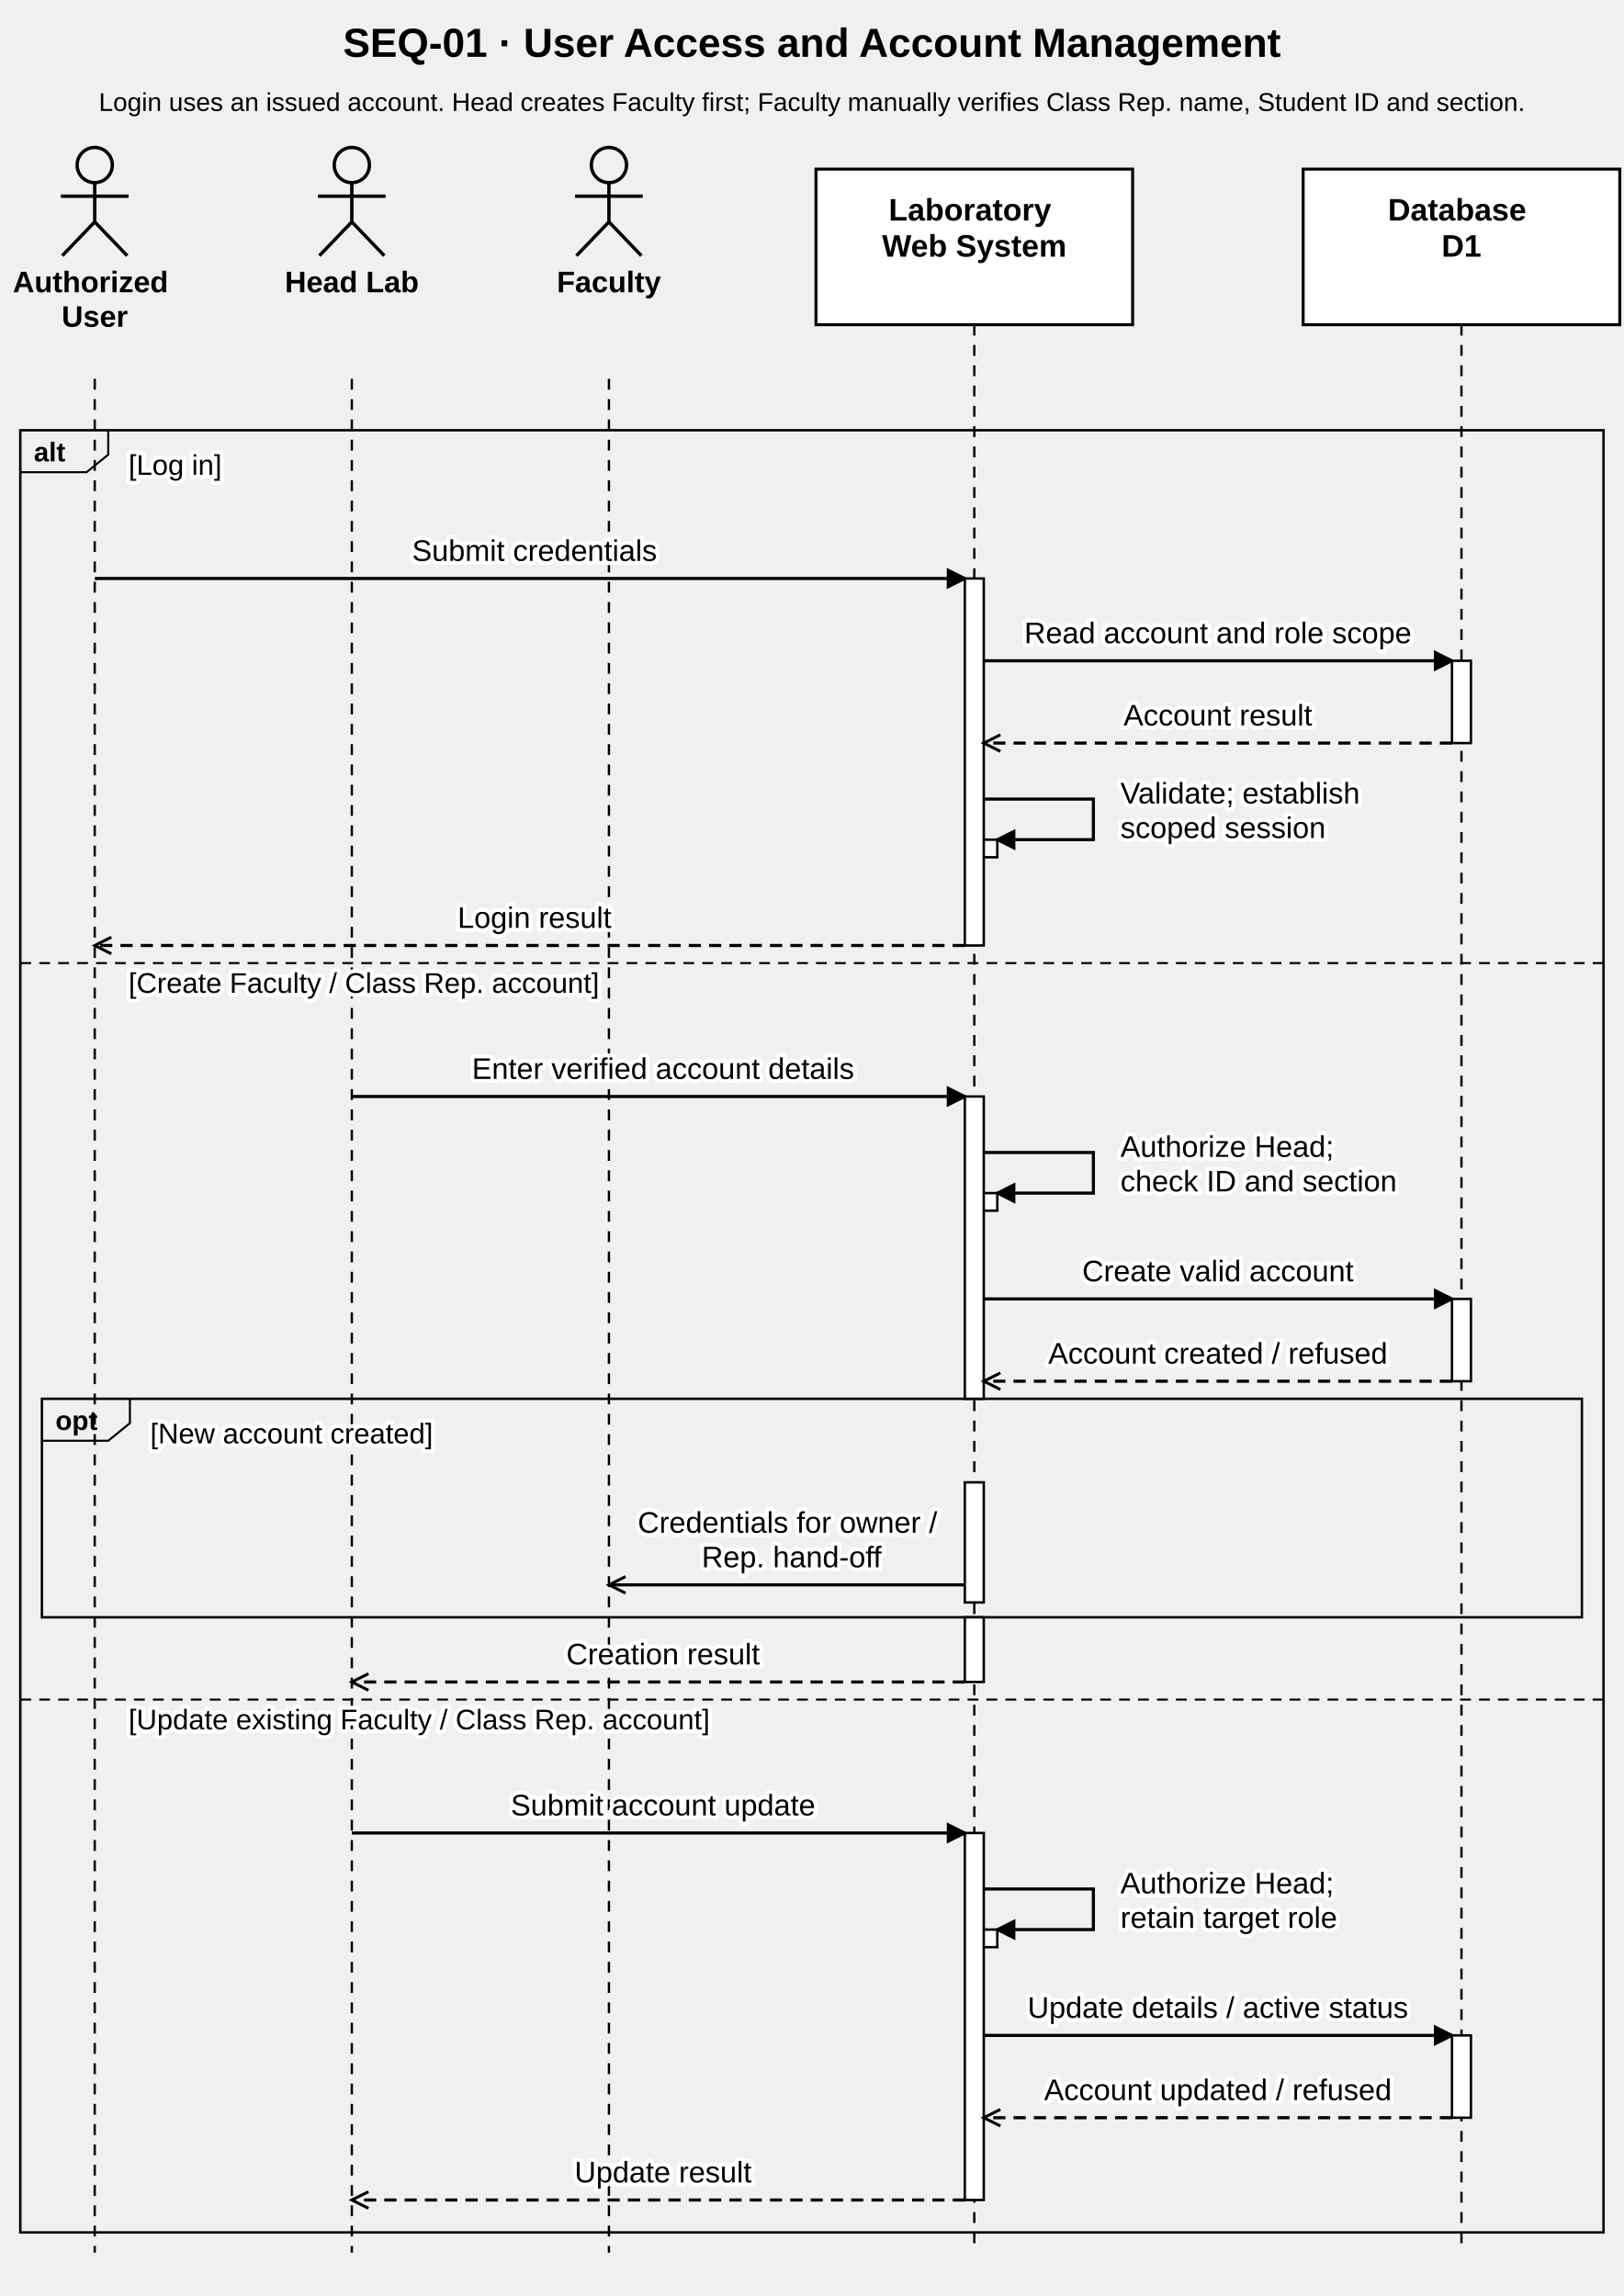
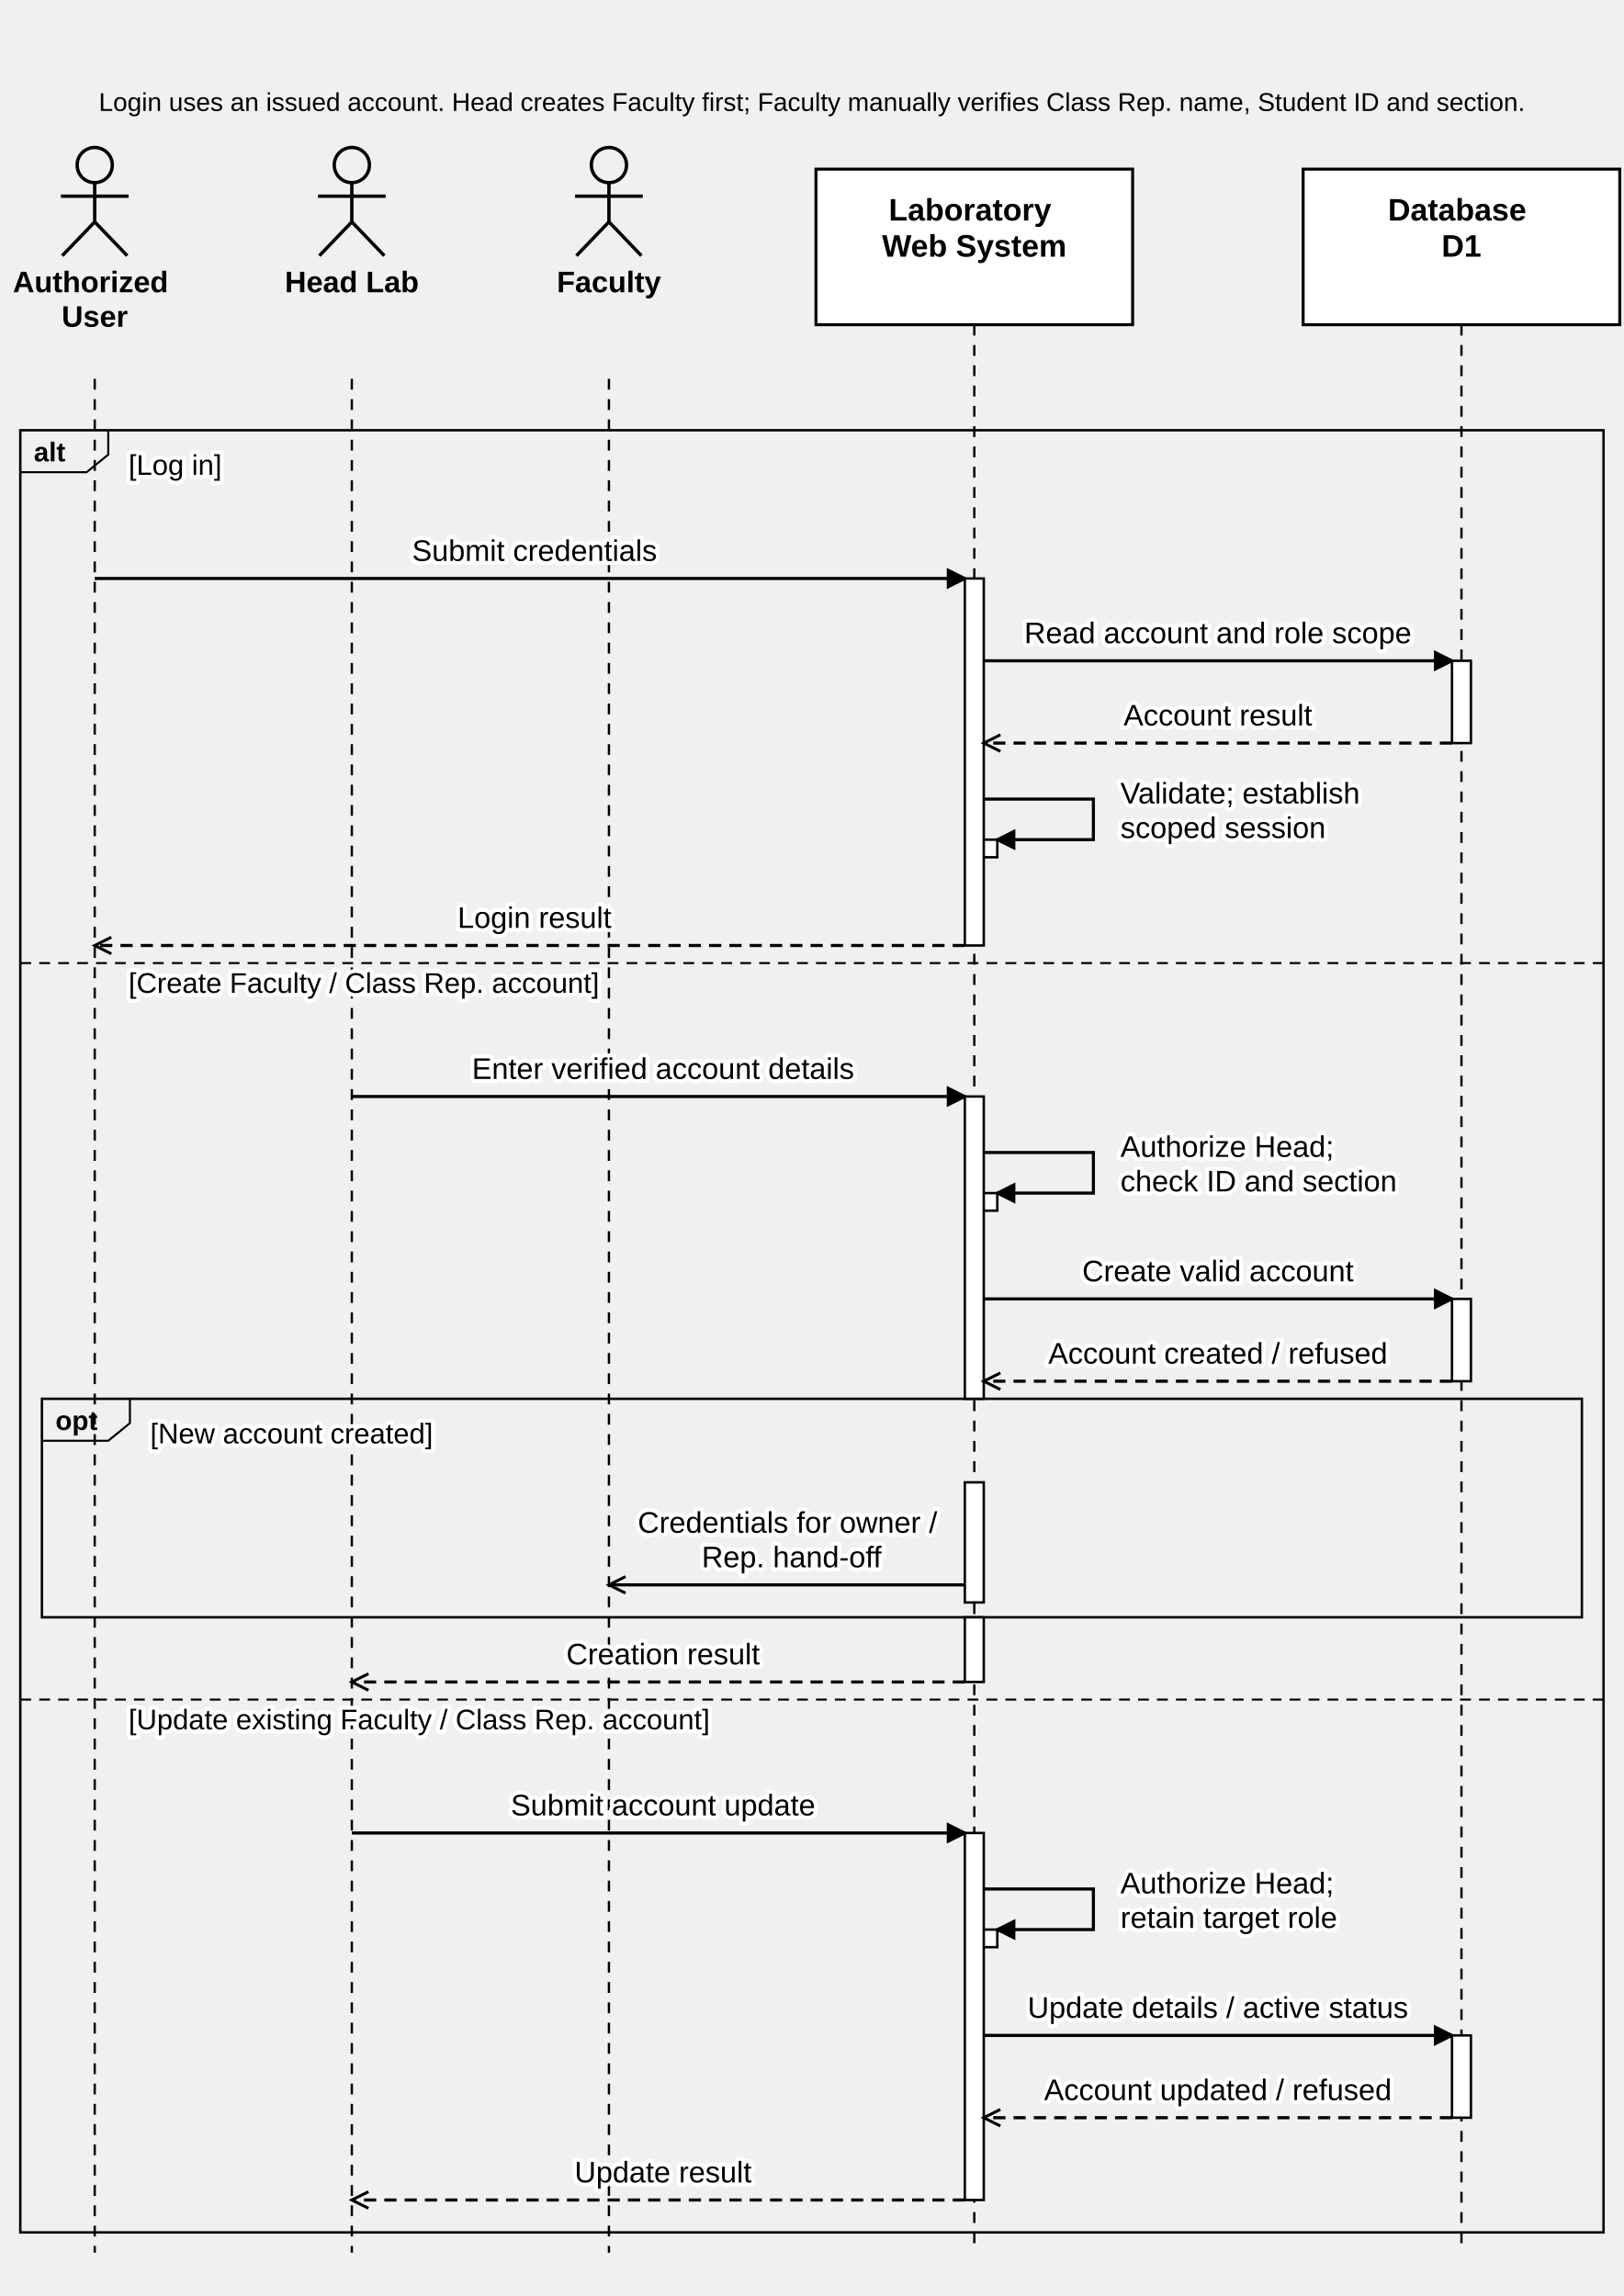
<svg xmlns="http://www.w3.org/2000/svg" viewBox="0 0 1200 1697" role="img" aria-label="User Access and Account Management — Sequence Diagram" data-sequence="p1" class="sequence-ink" width="2400" height="3394" style="fill: rgb(0, 0, 0); stroke: none; stroke-width: 1px; stroke-dasharray: none; stroke-linecap: butt; stroke-linejoin: miter; font-family: Arial, Helvetica, sans-serif; font-size: 16px; font-weight: 400; font-style: normal; text-anchor: start; opacity: 1;">
  <defs style="fill: rgb(0, 0, 0); stroke: none; stroke-width: 1px; stroke-dasharray: none; stroke-linecap: butt; stroke-linejoin: miter; font-family: Arial, Helvetica, sans-serif; font-size: 16px; font-weight: 400; font-style: normal; text-anchor: start; opacity: 1;">
    <style style="fill: rgb(0, 0, 0); stroke: none; stroke-width: 1px; stroke-dasharray: none; stroke-linecap: butt; stroke-linejoin: miter; font-family: Arial, Helvetica, sans-serif; font-size: 16px; font-weight: 400; font-style: normal; text-anchor: start; opacity: 1;">.sequence-ink text{font-family:Arial,Helvetica,sans-serif;fill:#000}.sequence-message{fill:none;stroke:#000;stroke-width:2.3}.sequence-reply{stroke-dasharray:9 6}</style>
    <marker id="sequence-p1-filled" viewBox="0 0 12 12" refX="10" refY="6" markerWidth="8" markerHeight="8" orient="auto" style="fill: rgb(0, 0, 0); stroke: none; stroke-width: 1px; stroke-dasharray: none; stroke-linecap: butt; stroke-linejoin: miter; font-family: Arial, Helvetica, sans-serif; font-size: 16px; font-weight: 400; font-style: normal; text-anchor: start; opacity: 1;">
      <path d="M2 2 L10 6 L2 10 Z" fill="#000" stroke="#000" stroke-width="1.4" style="fill: rgb(0, 0, 0); stroke: rgb(0, 0, 0); stroke-width: 1.4px; stroke-dasharray: none; stroke-linecap: butt; stroke-linejoin: miter; font-family: Arial, Helvetica, sans-serif; font-size: 16px; font-weight: 400; font-style: normal; text-anchor: start; opacity: 1;" />
    </marker>
    <marker id="sequence-p1-open" viewBox="0 0 12 12" refX="10" refY="6" markerWidth="8" markerHeight="8" orient="auto" style="fill: rgb(0, 0, 0); stroke: none; stroke-width: 1px; stroke-dasharray: none; stroke-linecap: butt; stroke-linejoin: miter; font-family: Arial, Helvetica, sans-serif; font-size: 16px; font-weight: 400; font-style: normal; text-anchor: start; opacity: 1;">
      <path d="M2 2 L10 6 L2 10" fill="none" stroke="#000" stroke-width="1.4" style="fill: none; stroke: rgb(0, 0, 0); stroke-width: 1.4px; stroke-dasharray: none; stroke-linecap: butt; stroke-linejoin: miter; font-family: Arial, Helvetica, sans-serif; font-size: 16px; font-weight: 400; font-style: normal; text-anchor: start; opacity: 1;" />
    </marker>
  </defs>
  <g style="fill: rgb(0, 0, 0); stroke: none; stroke-width: 1px; stroke-dasharray: none; stroke-linecap: butt; stroke-linejoin: miter; font-family: Arial, Helvetica, sans-serif; font-size: 16px; font-weight: 400; font-style: normal; text-anchor: start; opacity: 1;">
    <rect x="15" y="318" width="1170" height="1332" fill="none" stroke="#000" stroke-width="1.8" data-fragment="alt" style="fill: none; stroke: rgb(0, 0, 0); stroke-width: 1.8px; stroke-dasharray: none; stroke-linecap: butt; stroke-linejoin: miter; font-family: Arial, Helvetica, sans-serif; font-size: 16px; font-weight: 400; font-style: normal; text-anchor: start; opacity: 1;" />
    <path d="M15 349 H64 L80 336 V318" fill="none" stroke="#000" stroke-width="1.5" style="fill: none; stroke: rgb(0, 0, 0); stroke-width: 1.5px; stroke-dasharray: none; stroke-linecap: butt; stroke-linejoin: miter; font-family: Arial, Helvetica, sans-serif; font-size: 16px; font-weight: 400; font-style: normal; text-anchor: start; opacity: 1;" />
    <line x1="15" y1="711.824" x2="1185" y2="711.824" stroke="#000" stroke-width="1.5" stroke-dasharray="8 6" style="fill: rgb(0, 0, 0); stroke: rgb(0, 0, 0); stroke-width: 1.5px; stroke-dasharray: 8px, 6px; stroke-linecap: butt; stroke-linejoin: miter; font-family: Arial, Helvetica, sans-serif; font-size: 16px; font-weight: 400; font-style: normal; text-anchor: start; opacity: 1;" />
    <rect x="31" y="1033.869" width="1138" height="161.482" fill="none" stroke="#000" stroke-width="1.8" data-fragment="opt" style="fill: none; stroke: rgb(0, 0, 0); stroke-width: 1.8px; stroke-dasharray: none; stroke-linecap: butt; stroke-linejoin: miter; font-family: Arial, Helvetica, sans-serif; font-size: 16px; font-weight: 400; font-style: normal; text-anchor: start; opacity: 1;" />
    <path d="M31 1064.869 H80 L96 1051.869 V1033.869" fill="none" stroke="#000" stroke-width="1.5" style="fill: none; stroke: rgb(0, 0, 0); stroke-width: 1.5px; stroke-dasharray: none; stroke-linecap: butt; stroke-linejoin: miter; font-family: Arial, Helvetica, sans-serif; font-size: 16px; font-weight: 400; font-style: normal; text-anchor: start; opacity: 1;" />
    <line x1="15" y1="1256.176" x2="1185" y2="1256.176" stroke="#000" stroke-width="1.5" stroke-dasharray="8 6" style="fill: rgb(0, 0, 0); stroke: rgb(0, 0, 0); stroke-width: 1.5px; stroke-dasharray: 8px, 6px; stroke-linecap: butt; stroke-linejoin: miter; font-family: Arial, Helvetica, sans-serif; font-size: 16px; font-weight: 400; font-style: normal; text-anchor: start; opacity: 1;" />
  </g>
  <g style="fill: rgb(0, 0, 0); stroke: none; stroke-width: 1px; stroke-dasharray: none; stroke-linecap: butt; stroke-linejoin: miter; font-family: Arial, Helvetica, sans-serif; font-size: 16px; font-weight: 400; font-style: normal; text-anchor: start; opacity: 1;">
    <g data-sequence-participant="actor" data-participant-kind="actor" style="fill: rgb(0, 0, 0); stroke: none; stroke-width: 1px; stroke-dasharray: none; stroke-linecap: butt; stroke-linejoin: miter; font-family: Arial, Helvetica, sans-serif; font-size: 16px; font-weight: 400; font-style: normal; text-anchor: start; opacity: 1;">
      <circle cx="70" cy="122" r="13" fill="none" stroke="#000" stroke-width="2.5" style="fill: none; stroke: rgb(0, 0, 0); stroke-width: 2.5px; stroke-dasharray: none; stroke-linecap: butt; stroke-linejoin: miter; font-family: Arial, Helvetica, sans-serif; font-size: 16px; font-weight: 400; font-style: normal; text-anchor: start; opacity: 1;" />
      <path d="M70 135 V164 M45 145 H95 M70 164 L46 189 M70 164 L94 189" fill="none" stroke="#000" stroke-width="2.5" style="fill: none; stroke: rgb(0, 0, 0); stroke-width: 2.5px; stroke-dasharray: none; stroke-linecap: butt; stroke-linejoin: miter; font-family: Arial, Helvetica, sans-serif; font-size: 16px; font-weight: 400; font-style: normal; text-anchor: start; opacity: 1;" />
      <text text-anchor="middle" font-size="22" font-weight="700" style="fill: rgb(0, 0, 0); stroke: none; stroke-width: 1px; stroke-dasharray: none; stroke-linecap: butt; stroke-linejoin: miter; font-family: Arial, Helvetica, sans-serif; font-size: 22px; font-weight: 700; font-style: normal; text-anchor: middle; opacity: 1;">
        <tspan x="70" y="216" style="fill: rgb(0, 0, 0); stroke: none; stroke-width: 1px; stroke-dasharray: none; stroke-linecap: butt; stroke-linejoin: miter; font-family: Arial, Helvetica, sans-serif; font-size: 22px; font-weight: 700; font-style: normal; text-anchor: middle; opacity: 1;">Authorized</tspan>
        <tspan x="70" y="241.52" style="fill: rgb(0, 0, 0); stroke: none; stroke-width: 1px; stroke-dasharray: none; stroke-linecap: butt; stroke-linejoin: miter; font-family: Arial, Helvetica, sans-serif; font-size: 22px; font-weight: 700; font-style: normal; text-anchor: middle; opacity: 1;">User</tspan>
      </text>
      <line x1="70" y1="280" x2="70" y2="1665" stroke="#000" stroke-width="1.7" stroke-dasharray="8 7" data-lifeline="actor" style="fill: rgb(0, 0, 0); stroke: rgb(0, 0, 0); stroke-width: 1.7px; stroke-dasharray: 8px, 7px; stroke-linecap: butt; stroke-linejoin: miter; font-family: Arial, Helvetica, sans-serif; font-size: 16px; font-weight: 400; font-style: normal; text-anchor: start; opacity: 1;" />
    </g>
    <g data-sequence-participant="head" data-participant-kind="actor" style="fill: rgb(0, 0, 0); stroke: none; stroke-width: 1px; stroke-dasharray: none; stroke-linecap: butt; stroke-linejoin: miter; font-family: Arial, Helvetica, sans-serif; font-size: 16px; font-weight: 400; font-style: normal; text-anchor: start; opacity: 1;">
      <circle cx="260" cy="122" r="13" fill="none" stroke="#000" stroke-width="2.5" style="fill: none; stroke: rgb(0, 0, 0); stroke-width: 2.5px; stroke-dasharray: none; stroke-linecap: butt; stroke-linejoin: miter; font-family: Arial, Helvetica, sans-serif; font-size: 16px; font-weight: 400; font-style: normal; text-anchor: start; opacity: 1;" />
      <path d="M260 135 V164 M235 145 H285 M260 164 L236 189 M260 164 L284 189" fill="none" stroke="#000" stroke-width="2.5" style="fill: none; stroke: rgb(0, 0, 0); stroke-width: 2.5px; stroke-dasharray: none; stroke-linecap: butt; stroke-linejoin: miter; font-family: Arial, Helvetica, sans-serif; font-size: 16px; font-weight: 400; font-style: normal; text-anchor: start; opacity: 1;" />
      <text text-anchor="middle" font-size="22" font-weight="700" style="fill: rgb(0, 0, 0); stroke: none; stroke-width: 1px; stroke-dasharray: none; stroke-linecap: butt; stroke-linejoin: miter; font-family: Arial, Helvetica, sans-serif; font-size: 22px; font-weight: 700; font-style: normal; text-anchor: middle; opacity: 1;">
        <tspan x="260" y="216" style="fill: rgb(0, 0, 0); stroke: none; stroke-width: 1px; stroke-dasharray: none; stroke-linecap: butt; stroke-linejoin: miter; font-family: Arial, Helvetica, sans-serif; font-size: 22px; font-weight: 700; font-style: normal; text-anchor: middle; opacity: 1;">Head Lab</tspan>
      </text>
      <line x1="260" y1="280" x2="260" y2="1665" stroke="#000" stroke-width="1.7" stroke-dasharray="8 7" data-lifeline="head" style="fill: rgb(0, 0, 0); stroke: rgb(0, 0, 0); stroke-width: 1.7px; stroke-dasharray: 8px, 7px; stroke-linecap: butt; stroke-linejoin: miter; font-family: Arial, Helvetica, sans-serif; font-size: 16px; font-weight: 400; font-style: normal; text-anchor: start; opacity: 1;" />
    </g>
    <g data-sequence-participant="faculty" data-participant-kind="actor" style="fill: rgb(0, 0, 0); stroke: none; stroke-width: 1px; stroke-dasharray: none; stroke-linecap: butt; stroke-linejoin: miter; font-family: Arial, Helvetica, sans-serif; font-size: 16px; font-weight: 400; font-style: normal; text-anchor: start; opacity: 1;">
      <circle cx="450" cy="122" r="13" fill="none" stroke="#000" stroke-width="2.5" style="fill: none; stroke: rgb(0, 0, 0); stroke-width: 2.5px; stroke-dasharray: none; stroke-linecap: butt; stroke-linejoin: miter; font-family: Arial, Helvetica, sans-serif; font-size: 16px; font-weight: 400; font-style: normal; text-anchor: start; opacity: 1;" />
      <path d="M450 135 V164 M425 145 H475 M450 164 L426 189 M450 164 L474 189" fill="none" stroke="#000" stroke-width="2.5" style="fill: none; stroke: rgb(0, 0, 0); stroke-width: 2.5px; stroke-dasharray: none; stroke-linecap: butt; stroke-linejoin: miter; font-family: Arial, Helvetica, sans-serif; font-size: 16px; font-weight: 400; font-style: normal; text-anchor: start; opacity: 1;" />
      <text text-anchor="middle" font-size="22" font-weight="700" style="fill: rgb(0, 0, 0); stroke: none; stroke-width: 1px; stroke-dasharray: none; stroke-linecap: butt; stroke-linejoin: miter; font-family: Arial, Helvetica, sans-serif; font-size: 22px; font-weight: 700; font-style: normal; text-anchor: middle; opacity: 1;">
        <tspan x="450" y="216" style="fill: rgb(0, 0, 0); stroke: none; stroke-width: 1px; stroke-dasharray: none; stroke-linecap: butt; stroke-linejoin: miter; font-family: Arial, Helvetica, sans-serif; font-size: 22px; font-weight: 700; font-style: normal; text-anchor: middle; opacity: 1;">Faculty</tspan>
      </text>
      <line x1="450" y1="280" x2="450" y2="1665" stroke="#000" stroke-width="1.7" stroke-dasharray="8 7" data-lifeline="faculty" style="fill: rgb(0, 0, 0); stroke: rgb(0, 0, 0); stroke-width: 1.7px; stroke-dasharray: 8px, 7px; stroke-linecap: butt; stroke-linejoin: miter; font-family: Arial, Helvetica, sans-serif; font-size: 16px; font-weight: 400; font-style: normal; text-anchor: start; opacity: 1;" />
    </g>
    <g data-sequence-participant="system" data-participant-kind="system" style="fill: rgb(0, 0, 0); stroke: none; stroke-width: 1px; stroke-dasharray: none; stroke-linecap: butt; stroke-linejoin: miter; font-family: Arial, Helvetica, sans-serif; font-size: 16px; font-weight: 400; font-style: normal; text-anchor: start; opacity: 1;">
      <rect x="603" y="125" width="234" height="115" fill="#fff" stroke="#000" stroke-width="2.2" style="fill: rgb(255, 255, 255); stroke: rgb(0, 0, 0); stroke-width: 2.2px; stroke-dasharray: none; stroke-linecap: butt; stroke-linejoin: miter; font-family: Arial, Helvetica, sans-serif; font-size: 16px; font-weight: 400; font-style: normal; text-anchor: start; opacity: 1;" />
      <text text-anchor="middle" font-size="23" font-weight="700" style="fill: rgb(0, 0, 0); stroke: none; stroke-width: 1px; stroke-dasharray: none; stroke-linecap: butt; stroke-linejoin: miter; font-family: Arial, Helvetica, sans-serif; font-size: 23px; font-weight: 700; font-style: normal; text-anchor: middle; opacity: 1;">
        <tspan x="720" y="163" style="fill: rgb(0, 0, 0); stroke: none; stroke-width: 1px; stroke-dasharray: none; stroke-linecap: butt; stroke-linejoin: miter; font-family: Arial, Helvetica, sans-serif; font-size: 23px; font-weight: 700; font-style: normal; text-anchor: middle; opacity: 1;">Laboratory</tspan>
        <tspan x="720" y="189.68" style="fill: rgb(0, 0, 0); stroke: none; stroke-width: 1px; stroke-dasharray: none; stroke-linecap: butt; stroke-linejoin: miter; font-family: Arial, Helvetica, sans-serif; font-size: 23px; font-weight: 700; font-style: normal; text-anchor: middle; opacity: 1;">Web System</tspan>
      </text>
      <line x1="720" y1="240" x2="720" y2="1665" stroke="#000" stroke-width="1.7" stroke-dasharray="8 7" data-lifeline="system" style="fill: rgb(0, 0, 0); stroke: rgb(0, 0, 0); stroke-width: 1.7px; stroke-dasharray: 8px, 7px; stroke-linecap: butt; stroke-linejoin: miter; font-family: Arial, Helvetica, sans-serif; font-size: 16px; font-weight: 400; font-style: normal; text-anchor: start; opacity: 1;" />
    </g>
    <g data-sequence-participant="db" data-participant-kind="database" style="fill: rgb(0, 0, 0); stroke: none; stroke-width: 1px; stroke-dasharray: none; stroke-linecap: butt; stroke-linejoin: miter; font-family: Arial, Helvetica, sans-serif; font-size: 16px; font-weight: 400; font-style: normal; text-anchor: start; opacity: 1;">
      <rect x="963" y="125" width="234" height="115" fill="#fff" stroke="#000" stroke-width="2.2" style="fill: rgb(255, 255, 255); stroke: rgb(0, 0, 0); stroke-width: 2.2px; stroke-dasharray: none; stroke-linecap: butt; stroke-linejoin: miter; font-family: Arial, Helvetica, sans-serif; font-size: 16px; font-weight: 400; font-style: normal; text-anchor: start; opacity: 1;" />
      <text text-anchor="middle" font-size="23" font-weight="700" style="fill: rgb(0, 0, 0); stroke: none; stroke-width: 1px; stroke-dasharray: none; stroke-linecap: butt; stroke-linejoin: miter; font-family: Arial, Helvetica, sans-serif; font-size: 23px; font-weight: 700; font-style: normal; text-anchor: middle; opacity: 1;">
        <tspan x="1080" y="163" style="fill: rgb(0, 0, 0); stroke: none; stroke-width: 1px; stroke-dasharray: none; stroke-linecap: butt; stroke-linejoin: miter; font-family: Arial, Helvetica, sans-serif; font-size: 23px; font-weight: 700; font-style: normal; text-anchor: middle; opacity: 1;">Database</tspan>
        <tspan x="1080" y="189.68" style="fill: rgb(0, 0, 0); stroke: none; stroke-width: 1px; stroke-dasharray: none; stroke-linecap: butt; stroke-linejoin: miter; font-family: Arial, Helvetica, sans-serif; font-size: 23px; font-weight: 700; font-style: normal; text-anchor: middle; opacity: 1;">D1</tspan>
      </text>
      <line x1="1080" y1="240" x2="1080" y2="1665" stroke="#000" stroke-width="1.7" stroke-dasharray="8 7" data-lifeline="db" style="fill: rgb(0, 0, 0); stroke: rgb(0, 0, 0); stroke-width: 1.7px; stroke-dasharray: 8px, 7px; stroke-linecap: butt; stroke-linejoin: miter; font-family: Arial, Helvetica, sans-serif; font-size: 16px; font-weight: 400; font-style: normal; text-anchor: start; opacity: 1;" />
    </g>
  </g>
  <g style="fill: rgb(0, 0, 0); stroke: none; stroke-width: 1px; stroke-dasharray: none; stroke-linecap: butt; stroke-linejoin: miter; font-family: Arial, Helvetica, sans-serif; font-size: 16px; font-weight: 400; font-style: normal; text-anchor: start; opacity: 1;">
    <rect x="1073" y="488.393" width="14" height="60.824" fill="#fff" stroke="#000" stroke-width="1.8" data-activation="db" style="fill: rgb(255, 255, 255); stroke: rgb(0, 0, 0); stroke-width: 1.8px; stroke-dasharray: none; stroke-linecap: butt; stroke-linejoin: miter; font-family: Arial, Helvetica, sans-serif; font-size: 16px; font-weight: 400; font-style: normal; text-anchor: start; opacity: 1;" />
    <rect x="723" y="620.609" width="14" height="13" fill="#fff" stroke="#000" stroke-width="1.8" data-activation="system" style="fill: rgb(255, 255, 255); stroke: rgb(0, 0, 0); stroke-width: 1.8px; stroke-dasharray: none; stroke-linecap: butt; stroke-linejoin: miter; font-family: Arial, Helvetica, sans-serif; font-size: 16px; font-weight: 400; font-style: normal; text-anchor: start; opacity: 1;" />
    <rect x="713" y="427.569" width="14" height="271.255" fill="#fff" stroke="#000" stroke-width="1.8" data-activation="system" style="fill: rgb(255, 255, 255); stroke: rgb(0, 0, 0); stroke-width: 1.8px; stroke-dasharray: none; stroke-linecap: butt; stroke-linejoin: miter; font-family: Arial, Helvetica, sans-serif; font-size: 16px; font-weight: 400; font-style: normal; text-anchor: start; opacity: 1;" />
    <rect x="723" y="881.829" width="14" height="13" fill="#fff" stroke="#000" stroke-width="1.8" data-activation="system" style="fill: rgb(255, 255, 255); stroke: rgb(0, 0, 0); stroke-width: 1.8px; stroke-dasharray: none; stroke-linecap: butt; stroke-linejoin: miter; font-family: Arial, Helvetica, sans-serif; font-size: 16px; font-weight: 400; font-style: normal; text-anchor: start; opacity: 1;" />
    <rect x="1073" y="960.045" width="14" height="60.824" fill="#fff" stroke="#000" stroke-width="1.8" data-activation="db" style="fill: rgb(255, 255, 255); stroke: rgb(0, 0, 0); stroke-width: 1.8px; stroke-dasharray: none; stroke-linecap: butt; stroke-linejoin: miter; font-family: Arial, Helvetica, sans-serif; font-size: 16px; font-weight: 400; font-style: normal; text-anchor: start; opacity: 1;" />
    <rect x="713" y="810.438" width="14" height="223.431" fill="#fff" stroke="#000" stroke-width="1.8" data-activation="system" style="fill: rgb(255, 255, 255); stroke: rgb(0, 0, 0); stroke-width: 1.8px; stroke-dasharray: none; stroke-linecap: butt; stroke-linejoin: miter; font-family: Arial, Helvetica, sans-serif; font-size: 16px; font-weight: 400; font-style: normal; text-anchor: start; opacity: 1;" />
    <rect x="713" y="1095.614" width="14" height="88.782" fill="#fff" stroke="#000" stroke-width="1.8" data-activation="system" style="fill: rgb(255, 255, 255); stroke: rgb(0, 0, 0); stroke-width: 1.8px; stroke-dasharray: none; stroke-linecap: butt; stroke-linejoin: miter; font-family: Arial, Helvetica, sans-serif; font-size: 16px; font-weight: 400; font-style: normal; text-anchor: start; opacity: 1;" />
    <rect x="713" y="1195.351" width="14" height="47.824" fill="#fff" stroke="#000" stroke-width="1.8" data-activation="system" style="fill: rgb(255, 255, 255); stroke: rgb(0, 0, 0); stroke-width: 1.8px; stroke-dasharray: none; stroke-linecap: butt; stroke-linejoin: miter; font-family: Arial, Helvetica, sans-serif; font-size: 16px; font-weight: 400; font-style: normal; text-anchor: start; opacity: 1;" />
    <rect x="723" y="1426.18" width="14" height="13" fill="#fff" stroke="#000" stroke-width="1.8" data-activation="system" style="fill: rgb(255, 255, 255); stroke: rgb(0, 0, 0); stroke-width: 1.8px; stroke-dasharray: none; stroke-linecap: butt; stroke-linejoin: miter; font-family: Arial, Helvetica, sans-serif; font-size: 16px; font-weight: 400; font-style: normal; text-anchor: start; opacity: 1;" />
    <rect x="1073" y="1504.396" width="14" height="60.824" fill="#fff" stroke="#000" stroke-width="1.8" data-activation="db" style="fill: rgb(255, 255, 255); stroke: rgb(0, 0, 0); stroke-width: 1.8px; stroke-dasharray: none; stroke-linecap: butt; stroke-linejoin: miter; font-family: Arial, Helvetica, sans-serif; font-size: 16px; font-weight: 400; font-style: normal; text-anchor: start; opacity: 1;" />
    <rect x="713" y="1354.789" width="14" height="271.255" fill="#fff" stroke="#000" stroke-width="1.8" data-activation="system" style="fill: rgb(255, 255, 255); stroke: rgb(0, 0, 0); stroke-width: 1.8px; stroke-dasharray: none; stroke-linecap: butt; stroke-linejoin: miter; font-family: Arial, Helvetica, sans-serif; font-size: 16px; font-weight: 400; font-style: normal; text-anchor: start; opacity: 1;" />
  </g>
  <g style="fill: rgb(0, 0, 0); stroke: none; stroke-width: 1px; stroke-dasharray: none; stroke-linecap: butt; stroke-linejoin: miter; font-family: Arial, Helvetica, sans-serif; font-size: 16px; font-weight: 400; font-style: normal; text-anchor: start; opacity: 1;">
    <path d="M70 427.569 L713 427.569" class="sequence-message" marker-end="url(#sequence-p1-filled)" data-message-kind="call" data-message-from="actor" data-message-to="system" style="fill: none; stroke: rgb(0, 0, 0); stroke-width: 2.3px; stroke-dasharray: none; stroke-linecap: butt; stroke-linejoin: miter; font-family: Arial, Helvetica, sans-serif; font-size: 16px; font-weight: 400; font-style: normal; text-anchor: start; opacity: 1;" />
    <path d="M727 488.393 L1073 488.393" class="sequence-message" marker-end="url(#sequence-p1-filled)" data-message-kind="call" data-message-from="system" data-message-to="db" style="fill: none; stroke: rgb(0, 0, 0); stroke-width: 2.3px; stroke-dasharray: none; stroke-linecap: butt; stroke-linejoin: miter; font-family: Arial, Helvetica, sans-serif; font-size: 16px; font-weight: 400; font-style: normal; text-anchor: start; opacity: 1;" />
    <path d="M1073 549.218 L727 549.218" class="sequence-message sequence-reply" marker-end="url(#sequence-p1-open)" data-message-kind="reply" data-message-from="db" data-message-to="system" style="fill: none; stroke: rgb(0, 0, 0); stroke-width: 2.3px; stroke-dasharray: 9px, 6px; stroke-linecap: butt; stroke-linejoin: miter; font-family: Arial, Helvetica, sans-serif; font-size: 16px; font-weight: 400; font-style: normal; text-anchor: start; opacity: 1;" />
    <path d="M727 590.609 L808 590.609 L808 620.609 L737 620.609" class="sequence-message" marker-end="url(#sequence-p1-filled)" data-message-kind="self" data-message-from="system" data-message-to="system" style="fill: none; stroke: rgb(0, 0, 0); stroke-width: 2.3px; stroke-dasharray: none; stroke-linecap: butt; stroke-linejoin: miter; font-family: Arial, Helvetica, sans-serif; font-size: 16px; font-weight: 400; font-style: normal; text-anchor: start; opacity: 1;" />
    <path d="M713 698.824 L70 698.824" class="sequence-message sequence-reply" marker-end="url(#sequence-p1-open)" data-message-kind="reply" data-message-from="system" data-message-to="actor" style="fill: none; stroke: rgb(0, 0, 0); stroke-width: 2.3px; stroke-dasharray: 9px, 6px; stroke-linecap: butt; stroke-linejoin: miter; font-family: Arial, Helvetica, sans-serif; font-size: 16px; font-weight: 400; font-style: normal; text-anchor: start; opacity: 1;" />
    <path d="M260 810.438 L713 810.438" class="sequence-message" marker-end="url(#sequence-p1-filled)" data-message-kind="call" data-message-from="head" data-message-to="system" style="fill: none; stroke: rgb(0, 0, 0); stroke-width: 2.3px; stroke-dasharray: none; stroke-linecap: butt; stroke-linejoin: miter; font-family: Arial, Helvetica, sans-serif; font-size: 16px; font-weight: 400; font-style: normal; text-anchor: start; opacity: 1;" />
    <path d="M727 851.829 L808 851.829 L808 881.829 L737 881.829" class="sequence-message" marker-end="url(#sequence-p1-filled)" data-message-kind="self" data-message-from="system" data-message-to="system" style="fill: none; stroke: rgb(0, 0, 0); stroke-width: 2.3px; stroke-dasharray: none; stroke-linecap: butt; stroke-linejoin: miter; font-family: Arial, Helvetica, sans-serif; font-size: 16px; font-weight: 400; font-style: normal; text-anchor: start; opacity: 1;" />
    <path d="M727 960.045 L1073 960.045" class="sequence-message" marker-end="url(#sequence-p1-filled)" data-message-kind="call" data-message-from="system" data-message-to="db" style="fill: none; stroke: rgb(0, 0, 0); stroke-width: 2.3px; stroke-dasharray: none; stroke-linecap: butt; stroke-linejoin: miter; font-family: Arial, Helvetica, sans-serif; font-size: 16px; font-weight: 400; font-style: normal; text-anchor: start; opacity: 1;" />
    <path d="M1073 1020.869 L727 1020.869" class="sequence-message sequence-reply" marker-end="url(#sequence-p1-open)" data-message-kind="reply" data-message-from="db" data-message-to="system" style="fill: none; stroke: rgb(0, 0, 0); stroke-width: 2.3px; stroke-dasharray: 9px, 6px; stroke-linecap: butt; stroke-linejoin: miter; font-family: Arial, Helvetica, sans-serif; font-size: 16px; font-weight: 400; font-style: normal; text-anchor: start; opacity: 1;" />
    <path d="M713 1171.396 L450 1171.396" class="sequence-message" marker-end="url(#sequence-p1-open)" data-message-kind="signal" data-message-from="system" data-message-to="faculty" style="fill: none; stroke: rgb(0, 0, 0); stroke-width: 2.3px; stroke-dasharray: none; stroke-linecap: butt; stroke-linejoin: miter; font-family: Arial, Helvetica, sans-serif; font-size: 16px; font-weight: 400; font-style: normal; text-anchor: start; opacity: 1;" />
    <path d="M713 1243.176 L260 1243.176" class="sequence-message sequence-reply" marker-end="url(#sequence-p1-open)" data-message-kind="reply" data-message-from="system" data-message-to="head" style="fill: none; stroke: rgb(0, 0, 0); stroke-width: 2.3px; stroke-dasharray: 9px, 6px; stroke-linecap: butt; stroke-linejoin: miter; font-family: Arial, Helvetica, sans-serif; font-size: 16px; font-weight: 400; font-style: normal; text-anchor: start; opacity: 1;" />
    <path d="M260 1354.789 L713 1354.789" class="sequence-message" marker-end="url(#sequence-p1-filled)" data-message-kind="call" data-message-from="head" data-message-to="system" style="fill: none; stroke: rgb(0, 0, 0); stroke-width: 2.3px; stroke-dasharray: none; stroke-linecap: butt; stroke-linejoin: miter; font-family: Arial, Helvetica, sans-serif; font-size: 16px; font-weight: 400; font-style: normal; text-anchor: start; opacity: 1;" />
    <path d="M727 1396.18 L808 1396.18 L808 1426.18 L737 1426.18" class="sequence-message" marker-end="url(#sequence-p1-filled)" data-message-kind="self" data-message-from="system" data-message-to="system" style="fill: none; stroke: rgb(0, 0, 0); stroke-width: 2.3px; stroke-dasharray: none; stroke-linecap: butt; stroke-linejoin: miter; font-family: Arial, Helvetica, sans-serif; font-size: 16px; font-weight: 400; font-style: normal; text-anchor: start; opacity: 1;" />
    <path d="M727 1504.396 L1073 1504.396" class="sequence-message" marker-end="url(#sequence-p1-filled)" data-message-kind="call" data-message-from="system" data-message-to="db" style="fill: none; stroke: rgb(0, 0, 0); stroke-width: 2.3px; stroke-dasharray: none; stroke-linecap: butt; stroke-linejoin: miter; font-family: Arial, Helvetica, sans-serif; font-size: 16px; font-weight: 400; font-style: normal; text-anchor: start; opacity: 1;" />
    <path d="M1073 1565.22 L727 1565.22" class="sequence-message sequence-reply" marker-end="url(#sequence-p1-open)" data-message-kind="reply" data-message-from="db" data-message-to="system" style="fill: none; stroke: rgb(0, 0, 0); stroke-width: 2.3px; stroke-dasharray: 9px, 6px; stroke-linecap: butt; stroke-linejoin: miter; font-family: Arial, Helvetica, sans-serif; font-size: 16px; font-weight: 400; font-style: normal; text-anchor: start; opacity: 1;" />
    <path d="M713 1626.045 L260 1626.045" class="sequence-message sequence-reply" marker-end="url(#sequence-p1-open)" data-message-kind="reply" data-message-from="system" data-message-to="head" style="fill: none; stroke: rgb(0, 0, 0); stroke-width: 2.3px; stroke-dasharray: 9px, 6px; stroke-linecap: butt; stroke-linejoin: miter; font-family: Arial, Helvetica, sans-serif; font-size: 16px; font-weight: 400; font-style: normal; text-anchor: start; opacity: 1;" />
  </g>
  <g style="fill: rgb(0, 0, 0); stroke: none; stroke-width: 1px; stroke-dasharray: none; stroke-linecap: butt; stroke-linejoin: miter; font-family: Arial, Helvetica, sans-serif; font-size: 16px; font-weight: 400; font-style: normal; text-anchor: start; opacity: 1;">
-     <text text-anchor="middle" font-size="30" font-weight="700" style="fill: rgb(0, 0, 0); stroke: none; stroke-width: 1px; stroke-dasharray: none; stroke-linecap: butt; stroke-linejoin: miter; font-family: Arial, Helvetica, sans-serif; font-size: 30px; font-weight: 700; font-style: normal; text-anchor: middle; opacity: 1;">
-       <tspan x="600" y="42" style="fill: rgb(0, 0, 0); stroke: none; stroke-width: 1px; stroke-dasharray: none; stroke-linecap: butt; stroke-linejoin: miter; font-family: Arial, Helvetica, sans-serif; font-size: 30px; font-weight: 700; font-style: normal; text-anchor: middle; opacity: 1;">SEQ-01 · User Access and Account Management</tspan>
-     </text>
    <text text-anchor="middle" font-size="19" font-weight="400" style="fill: rgb(0, 0, 0); stroke: none; stroke-width: 1px; stroke-dasharray: none; stroke-linecap: butt; stroke-linejoin: miter; font-family: Arial, Helvetica, sans-serif; font-size: 19px; font-weight: 400; font-style: normal; text-anchor: middle; opacity: 1;">
      <tspan x="600" y="82" style="fill: rgb(0, 0, 0); stroke: none; stroke-width: 1px; stroke-dasharray: none; stroke-linecap: butt; stroke-linejoin: miter; font-family: Arial, Helvetica, sans-serif; font-size: 19px; font-weight: 400; font-style: normal; text-anchor: middle; opacity: 1;">Login uses an issued account. Head creates Faculty first; Faculty manually verifies Class Rep. name, Student ID and section.</tspan>
    </text>
    <text text-anchor="start" font-size="20" font-weight="700" style="fill: rgb(0, 0, 0); stroke: none; stroke-width: 1px; stroke-dasharray: none; stroke-linecap: butt; stroke-linejoin: miter; font-family: Arial, Helvetica, sans-serif; font-size: 20px; font-weight: 700; font-style: normal; text-anchor: start; opacity: 1;">
      <tspan x="25" y="341" style="fill: rgb(0, 0, 0); stroke: none; stroke-width: 1px; stroke-dasharray: none; stroke-linecap: butt; stroke-linejoin: miter; font-family: Arial, Helvetica, sans-serif; font-size: 20px; font-weight: 700; font-style: normal; text-anchor: start; opacity: 1;">alt</tspan>
    </text>
    <text text-anchor="start" font-size="21" font-weight="400" stroke="#fff" stroke-width="6" paint-order="stroke" stroke-linejoin="round" style="fill: rgb(0, 0, 0); stroke: rgb(255, 255, 255); stroke-width: 6px; stroke-dasharray: none; stroke-linecap: butt; stroke-linejoin: round; font-family: Arial, Helvetica, sans-serif; font-size: 21px; font-weight: 400; font-style: normal; text-anchor: start; opacity: 1;">
      <tspan x="95" y="350.955" style="fill: rgb(0, 0, 0); stroke: rgb(255, 255, 255); stroke-width: 6px; stroke-dasharray: none; stroke-linecap: butt; stroke-linejoin: round; font-family: Arial, Helvetica, sans-serif; font-size: 21px; font-weight: 400; font-style: normal; text-anchor: start; opacity: 1;">[Log in]</tspan>
    </text>
    <text text-anchor="middle" font-size="22" font-weight="400" stroke="#fff" stroke-width="6" paint-order="stroke" stroke-linejoin="round" style="fill: rgb(0, 0, 0); stroke: rgb(255, 255, 255); stroke-width: 6px; stroke-dasharray: none; stroke-linecap: butt; stroke-linejoin: round; font-family: Arial, Helvetica, sans-serif; font-size: 22px; font-weight: 400; font-style: normal; text-anchor: middle; opacity: 1;">
      <tspan x="395" y="414.569" style="fill: rgb(0, 0, 0); stroke: rgb(255, 255, 255); stroke-width: 6px; stroke-dasharray: none; stroke-linecap: butt; stroke-linejoin: round; font-family: Arial, Helvetica, sans-serif; font-size: 22px; font-weight: 400; font-style: normal; text-anchor: middle; opacity: 1;">Submit credentials</tspan>
    </text>
    <text text-anchor="middle" font-size="22" font-weight="400" stroke="#fff" stroke-width="6" paint-order="stroke" stroke-linejoin="round" style="fill: rgb(0, 0, 0); stroke: rgb(255, 255, 255); stroke-width: 6px; stroke-dasharray: none; stroke-linecap: butt; stroke-linejoin: round; font-family: Arial, Helvetica, sans-serif; font-size: 22px; font-weight: 400; font-style: normal; text-anchor: middle; opacity: 1;">
      <tspan x="900" y="475.393" style="fill: rgb(0, 0, 0); stroke: rgb(255, 255, 255); stroke-width: 6px; stroke-dasharray: none; stroke-linecap: butt; stroke-linejoin: round; font-family: Arial, Helvetica, sans-serif; font-size: 22px; font-weight: 400; font-style: normal; text-anchor: middle; opacity: 1;">Read account and role scope</tspan>
    </text>
    <text text-anchor="middle" font-size="22" font-weight="400" stroke="#fff" stroke-width="6" paint-order="stroke" stroke-linejoin="round" style="fill: rgb(0, 0, 0); stroke: rgb(255, 255, 255); stroke-width: 6px; stroke-dasharray: none; stroke-linecap: butt; stroke-linejoin: round; font-family: Arial, Helvetica, sans-serif; font-size: 22px; font-weight: 400; font-style: normal; text-anchor: middle; opacity: 1;">
      <tspan x="900" y="536.218" style="fill: rgb(0, 0, 0); stroke: rgb(255, 255, 255); stroke-width: 6px; stroke-dasharray: none; stroke-linecap: butt; stroke-linejoin: round; font-family: Arial, Helvetica, sans-serif; font-size: 22px; font-weight: 400; font-style: normal; text-anchor: middle; opacity: 1;">Account result</tspan>
    </text>
    <text text-anchor="start" font-size="22" font-weight="400" stroke="#fff" stroke-width="6" paint-order="stroke" stroke-linejoin="round" style="fill: rgb(0, 0, 0); stroke: rgb(255, 255, 255); stroke-width: 6px; stroke-dasharray: none; stroke-linecap: butt; stroke-linejoin: round; font-family: Arial, Helvetica, sans-serif; font-size: 22px; font-weight: 400; font-style: normal; text-anchor: start; opacity: 1;">
      <tspan x="828" y="593.849" style="fill: rgb(0, 0, 0); stroke: rgb(255, 255, 255); stroke-width: 6px; stroke-dasharray: none; stroke-linecap: butt; stroke-linejoin: round; font-family: Arial, Helvetica, sans-serif; font-size: 22px; font-weight: 400; font-style: normal; text-anchor: start; opacity: 1;">Validate; establish</tspan>
      <tspan x="828" y="619.369" style="fill: rgb(0, 0, 0); stroke: rgb(255, 255, 255); stroke-width: 6px; stroke-dasharray: none; stroke-linecap: butt; stroke-linejoin: round; font-family: Arial, Helvetica, sans-serif; font-size: 22px; font-weight: 400; font-style: normal; text-anchor: start; opacity: 1;">scoped session</tspan>
    </text>
    <text text-anchor="middle" font-size="22" font-weight="400" stroke="#fff" stroke-width="6" paint-order="stroke" stroke-linejoin="round" style="fill: rgb(0, 0, 0); stroke: rgb(255, 255, 255); stroke-width: 6px; stroke-dasharray: none; stroke-linecap: butt; stroke-linejoin: round; font-family: Arial, Helvetica, sans-serif; font-size: 22px; font-weight: 400; font-style: normal; text-anchor: middle; opacity: 1;">
      <tspan x="395" y="685.824" style="fill: rgb(0, 0, 0); stroke: rgb(255, 255, 255); stroke-width: 6px; stroke-dasharray: none; stroke-linecap: butt; stroke-linejoin: round; font-family: Arial, Helvetica, sans-serif; font-size: 22px; font-weight: 400; font-style: normal; text-anchor: middle; opacity: 1;">Login result</tspan>
    </text>
    <text text-anchor="start" font-size="21" font-weight="400" stroke="#fff" stroke-width="6" paint-order="stroke" stroke-linejoin="round" style="fill: rgb(0, 0, 0); stroke: rgb(255, 255, 255); stroke-width: 6px; stroke-dasharray: none; stroke-linecap: butt; stroke-linejoin: round; font-family: Arial, Helvetica, sans-serif; font-size: 21px; font-weight: 400; font-style: normal; text-anchor: start; opacity: 1;">
      <tspan x="95" y="733.824" style="fill: rgb(0, 0, 0); stroke: rgb(255, 255, 255); stroke-width: 6px; stroke-dasharray: none; stroke-linecap: butt; stroke-linejoin: round; font-family: Arial, Helvetica, sans-serif; font-size: 21px; font-weight: 400; font-style: normal; text-anchor: start; opacity: 1;">[Create Faculty / Class Rep. account]</tspan>
    </text>
    <text text-anchor="middle" font-size="22" font-weight="400" stroke="#fff" stroke-width="6" paint-order="stroke" stroke-linejoin="round" style="fill: rgb(0, 0, 0); stroke: rgb(255, 255, 255); stroke-width: 6px; stroke-dasharray: none; stroke-linecap: butt; stroke-linejoin: round; font-family: Arial, Helvetica, sans-serif; font-size: 22px; font-weight: 400; font-style: normal; text-anchor: middle; opacity: 1;">
      <tspan x="490" y="797.438" style="fill: rgb(0, 0, 0); stroke: rgb(255, 255, 255); stroke-width: 6px; stroke-dasharray: none; stroke-linecap: butt; stroke-linejoin: round; font-family: Arial, Helvetica, sans-serif; font-size: 22px; font-weight: 400; font-style: normal; text-anchor: middle; opacity: 1;">Enter verified account details</tspan>
    </text>
    <text text-anchor="start" font-size="22" font-weight="400" stroke="#fff" stroke-width="6" paint-order="stroke" stroke-linejoin="round" style="fill: rgb(0, 0, 0); stroke: rgb(255, 255, 255); stroke-width: 6px; stroke-dasharray: none; stroke-linecap: butt; stroke-linejoin: round; font-family: Arial, Helvetica, sans-serif; font-size: 22px; font-weight: 400; font-style: normal; text-anchor: start; opacity: 1;">
      <tspan x="828" y="855.069" style="fill: rgb(0, 0, 0); stroke: rgb(255, 255, 255); stroke-width: 6px; stroke-dasharray: none; stroke-linecap: butt; stroke-linejoin: round; font-family: Arial, Helvetica, sans-serif; font-size: 22px; font-weight: 400; font-style: normal; text-anchor: start; opacity: 1;">Authorize Head;</tspan>
      <tspan x="828" y="880.589" style="fill: rgb(0, 0, 0); stroke: rgb(255, 255, 255); stroke-width: 6px; stroke-dasharray: none; stroke-linecap: butt; stroke-linejoin: round; font-family: Arial, Helvetica, sans-serif; font-size: 22px; font-weight: 400; font-style: normal; text-anchor: start; opacity: 1;">check ID and section</tspan>
    </text>
    <text text-anchor="middle" font-size="22" font-weight="400" stroke="#fff" stroke-width="6" paint-order="stroke" stroke-linejoin="round" style="fill: rgb(0, 0, 0); stroke: rgb(255, 255, 255); stroke-width: 6px; stroke-dasharray: none; stroke-linecap: butt; stroke-linejoin: round; font-family: Arial, Helvetica, sans-serif; font-size: 22px; font-weight: 400; font-style: normal; text-anchor: middle; opacity: 1;">
      <tspan x="900" y="947.045" style="fill: rgb(0, 0, 0); stroke: rgb(255, 255, 255); stroke-width: 6px; stroke-dasharray: none; stroke-linecap: butt; stroke-linejoin: round; font-family: Arial, Helvetica, sans-serif; font-size: 22px; font-weight: 400; font-style: normal; text-anchor: middle; opacity: 1;">Create valid account</tspan>
    </text>
    <text text-anchor="middle" font-size="22" font-weight="400" stroke="#fff" stroke-width="6" paint-order="stroke" stroke-linejoin="round" style="fill: rgb(0, 0, 0); stroke: rgb(255, 255, 255); stroke-width: 6px; stroke-dasharray: none; stroke-linecap: butt; stroke-linejoin: round; font-family: Arial, Helvetica, sans-serif; font-size: 22px; font-weight: 400; font-style: normal; text-anchor: middle; opacity: 1;">
      <tspan x="900" y="1007.869" style="fill: rgb(0, 0, 0); stroke: rgb(255, 255, 255); stroke-width: 6px; stroke-dasharray: none; stroke-linecap: butt; stroke-linejoin: round; font-family: Arial, Helvetica, sans-serif; font-size: 22px; font-weight: 400; font-style: normal; text-anchor: middle; opacity: 1;">Account created / refused</tspan>
    </text>
    <text text-anchor="start" font-size="20" font-weight="700" style="fill: rgb(0, 0, 0); stroke: none; stroke-width: 1px; stroke-dasharray: none; stroke-linecap: butt; stroke-linejoin: miter; font-family: Arial, Helvetica, sans-serif; font-size: 20px; font-weight: 700; font-style: normal; text-anchor: start; opacity: 1;">
      <tspan x="41" y="1056.869" style="fill: rgb(0, 0, 0); stroke: none; stroke-width: 1px; stroke-dasharray: none; stroke-linecap: butt; stroke-linejoin: miter; font-family: Arial, Helvetica, sans-serif; font-size: 20px; font-weight: 700; font-style: normal; text-anchor: start; opacity: 1;">opt</tspan>
    </text>
    <text text-anchor="start" font-size="21" font-weight="400" stroke="#fff" stroke-width="6" paint-order="stroke" stroke-linejoin="round" style="fill: rgb(0, 0, 0); stroke: rgb(255, 255, 255); stroke-width: 6px; stroke-dasharray: none; stroke-linecap: butt; stroke-linejoin: round; font-family: Arial, Helvetica, sans-serif; font-size: 21px; font-weight: 400; font-style: normal; text-anchor: start; opacity: 1;">
      <tspan x="111" y="1066.824" style="fill: rgb(0, 0, 0); stroke: rgb(255, 255, 255); stroke-width: 6px; stroke-dasharray: none; stroke-linecap: butt; stroke-linejoin: round; font-family: Arial, Helvetica, sans-serif; font-size: 21px; font-weight: 400; font-style: normal; text-anchor: start; opacity: 1;">[New account created]</tspan>
    </text>
    <text text-anchor="middle" font-size="22" font-weight="400" stroke="#fff" stroke-width="6" paint-order="stroke" stroke-linejoin="round" style="fill: rgb(0, 0, 0); stroke: rgb(255, 255, 255); stroke-width: 6px; stroke-dasharray: none; stroke-linecap: butt; stroke-linejoin: round; font-family: Arial, Helvetica, sans-serif; font-size: 22px; font-weight: 400; font-style: normal; text-anchor: middle; opacity: 1;">
      <tspan x="585" y="1132.876" style="fill: rgb(0, 0, 0); stroke: rgb(255, 255, 255); stroke-width: 6px; stroke-dasharray: none; stroke-linecap: butt; stroke-linejoin: round; font-family: Arial, Helvetica, sans-serif; font-size: 22px; font-weight: 400; font-style: normal; text-anchor: middle; opacity: 1;">Credentials for owner /</tspan>
      <tspan x="585" y="1158.396" style="fill: rgb(0, 0, 0); stroke: rgb(255, 255, 255); stroke-width: 6px; stroke-dasharray: none; stroke-linecap: butt; stroke-linejoin: round; font-family: Arial, Helvetica, sans-serif; font-size: 22px; font-weight: 400; font-style: normal; text-anchor: middle; opacity: 1;">Rep. hand-off</tspan>
    </text>
    <text text-anchor="middle" font-size="22" font-weight="400" stroke="#fff" stroke-width="6" paint-order="stroke" stroke-linejoin="round" style="fill: rgb(0, 0, 0); stroke: rgb(255, 255, 255); stroke-width: 6px; stroke-dasharray: none; stroke-linecap: butt; stroke-linejoin: round; font-family: Arial, Helvetica, sans-serif; font-size: 22px; font-weight: 400; font-style: normal; text-anchor: middle; opacity: 1;">
      <tspan x="490" y="1230.176" style="fill: rgb(0, 0, 0); stroke: rgb(255, 255, 255); stroke-width: 6px; stroke-dasharray: none; stroke-linecap: butt; stroke-linejoin: round; font-family: Arial, Helvetica, sans-serif; font-size: 22px; font-weight: 400; font-style: normal; text-anchor: middle; opacity: 1;">Creation result</tspan>
    </text>
    <text text-anchor="start" font-size="21" font-weight="400" stroke="#fff" stroke-width="6" paint-order="stroke" stroke-linejoin="round" style="fill: rgb(0, 0, 0); stroke: rgb(255, 255, 255); stroke-width: 6px; stroke-dasharray: none; stroke-linecap: butt; stroke-linejoin: round; font-family: Arial, Helvetica, sans-serif; font-size: 21px; font-weight: 400; font-style: normal; text-anchor: start; opacity: 1;">
      <tspan x="95" y="1278.176" style="fill: rgb(0, 0, 0); stroke: rgb(255, 255, 255); stroke-width: 6px; stroke-dasharray: none; stroke-linecap: butt; stroke-linejoin: round; font-family: Arial, Helvetica, sans-serif; font-size: 21px; font-weight: 400; font-style: normal; text-anchor: start; opacity: 1;">[Update existing Faculty / Class Rep. account]</tspan>
    </text>
    <text text-anchor="middle" font-size="22" font-weight="400" stroke="#fff" stroke-width="6" paint-order="stroke" stroke-linejoin="round" style="fill: rgb(0, 0, 0); stroke: rgb(255, 255, 255); stroke-width: 6px; stroke-dasharray: none; stroke-linecap: butt; stroke-linejoin: round; font-family: Arial, Helvetica, sans-serif; font-size: 22px; font-weight: 400; font-style: normal; text-anchor: middle; opacity: 1;">
      <tspan x="490" y="1341.789" style="fill: rgb(0, 0, 0); stroke: rgb(255, 255, 255); stroke-width: 6px; stroke-dasharray: none; stroke-linecap: butt; stroke-linejoin: round; font-family: Arial, Helvetica, sans-serif; font-size: 22px; font-weight: 400; font-style: normal; text-anchor: middle; opacity: 1;">Submit account update</tspan>
    </text>
    <text text-anchor="start" font-size="22" font-weight="400" stroke="#fff" stroke-width="6" paint-order="stroke" stroke-linejoin="round" style="fill: rgb(0, 0, 0); stroke: rgb(255, 255, 255); stroke-width: 6px; stroke-dasharray: none; stroke-linecap: butt; stroke-linejoin: round; font-family: Arial, Helvetica, sans-serif; font-size: 22px; font-weight: 400; font-style: normal; text-anchor: start; opacity: 1;">
      <tspan x="828" y="1399.42" style="fill: rgb(0, 0, 0); stroke: rgb(255, 255, 255); stroke-width: 6px; stroke-dasharray: none; stroke-linecap: butt; stroke-linejoin: round; font-family: Arial, Helvetica, sans-serif; font-size: 22px; font-weight: 400; font-style: normal; text-anchor: start; opacity: 1;">Authorize Head;</tspan>
      <tspan x="828" y="1424.94" style="fill: rgb(0, 0, 0); stroke: rgb(255, 255, 255); stroke-width: 6px; stroke-dasharray: none; stroke-linecap: butt; stroke-linejoin: round; font-family: Arial, Helvetica, sans-serif; font-size: 22px; font-weight: 400; font-style: normal; text-anchor: start; opacity: 1;">retain target role</tspan>
    </text>
    <text text-anchor="middle" font-size="22" font-weight="400" stroke="#fff" stroke-width="6" paint-order="stroke" stroke-linejoin="round" style="fill: rgb(0, 0, 0); stroke: rgb(255, 255, 255); stroke-width: 6px; stroke-dasharray: none; stroke-linecap: butt; stroke-linejoin: round; font-family: Arial, Helvetica, sans-serif; font-size: 22px; font-weight: 400; font-style: normal; text-anchor: middle; opacity: 1;">
      <tspan x="900" y="1491.396" style="fill: rgb(0, 0, 0); stroke: rgb(255, 255, 255); stroke-width: 6px; stroke-dasharray: none; stroke-linecap: butt; stroke-linejoin: round; font-family: Arial, Helvetica, sans-serif; font-size: 22px; font-weight: 400; font-style: normal; text-anchor: middle; opacity: 1;">Update details / active status</tspan>
    </text>
    <text text-anchor="middle" font-size="22" font-weight="400" stroke="#fff" stroke-width="6" paint-order="stroke" stroke-linejoin="round" style="fill: rgb(0, 0, 0); stroke: rgb(255, 255, 255); stroke-width: 6px; stroke-dasharray: none; stroke-linecap: butt; stroke-linejoin: round; font-family: Arial, Helvetica, sans-serif; font-size: 22px; font-weight: 400; font-style: normal; text-anchor: middle; opacity: 1;">
      <tspan x="900" y="1552.22" style="fill: rgb(0, 0, 0); stroke: rgb(255, 255, 255); stroke-width: 6px; stroke-dasharray: none; stroke-linecap: butt; stroke-linejoin: round; font-family: Arial, Helvetica, sans-serif; font-size: 22px; font-weight: 400; font-style: normal; text-anchor: middle; opacity: 1;">Account updated / refused</tspan>
    </text>
    <text text-anchor="middle" font-size="22" font-weight="400" stroke="#fff" stroke-width="6" paint-order="stroke" stroke-linejoin="round" style="fill: rgb(0, 0, 0); stroke: rgb(255, 255, 255); stroke-width: 6px; stroke-dasharray: none; stroke-linecap: butt; stroke-linejoin: round; font-family: Arial, Helvetica, sans-serif; font-size: 22px; font-weight: 400; font-style: normal; text-anchor: middle; opacity: 1;">
      <tspan x="490" y="1613.045" style="fill: rgb(0, 0, 0); stroke: rgb(255, 255, 255); stroke-width: 6px; stroke-dasharray: none; stroke-linecap: butt; stroke-linejoin: round; font-family: Arial, Helvetica, sans-serif; font-size: 22px; font-weight: 400; font-style: normal; text-anchor: middle; opacity: 1;">Update result</tspan>
    </text>
  </g>
</svg>
